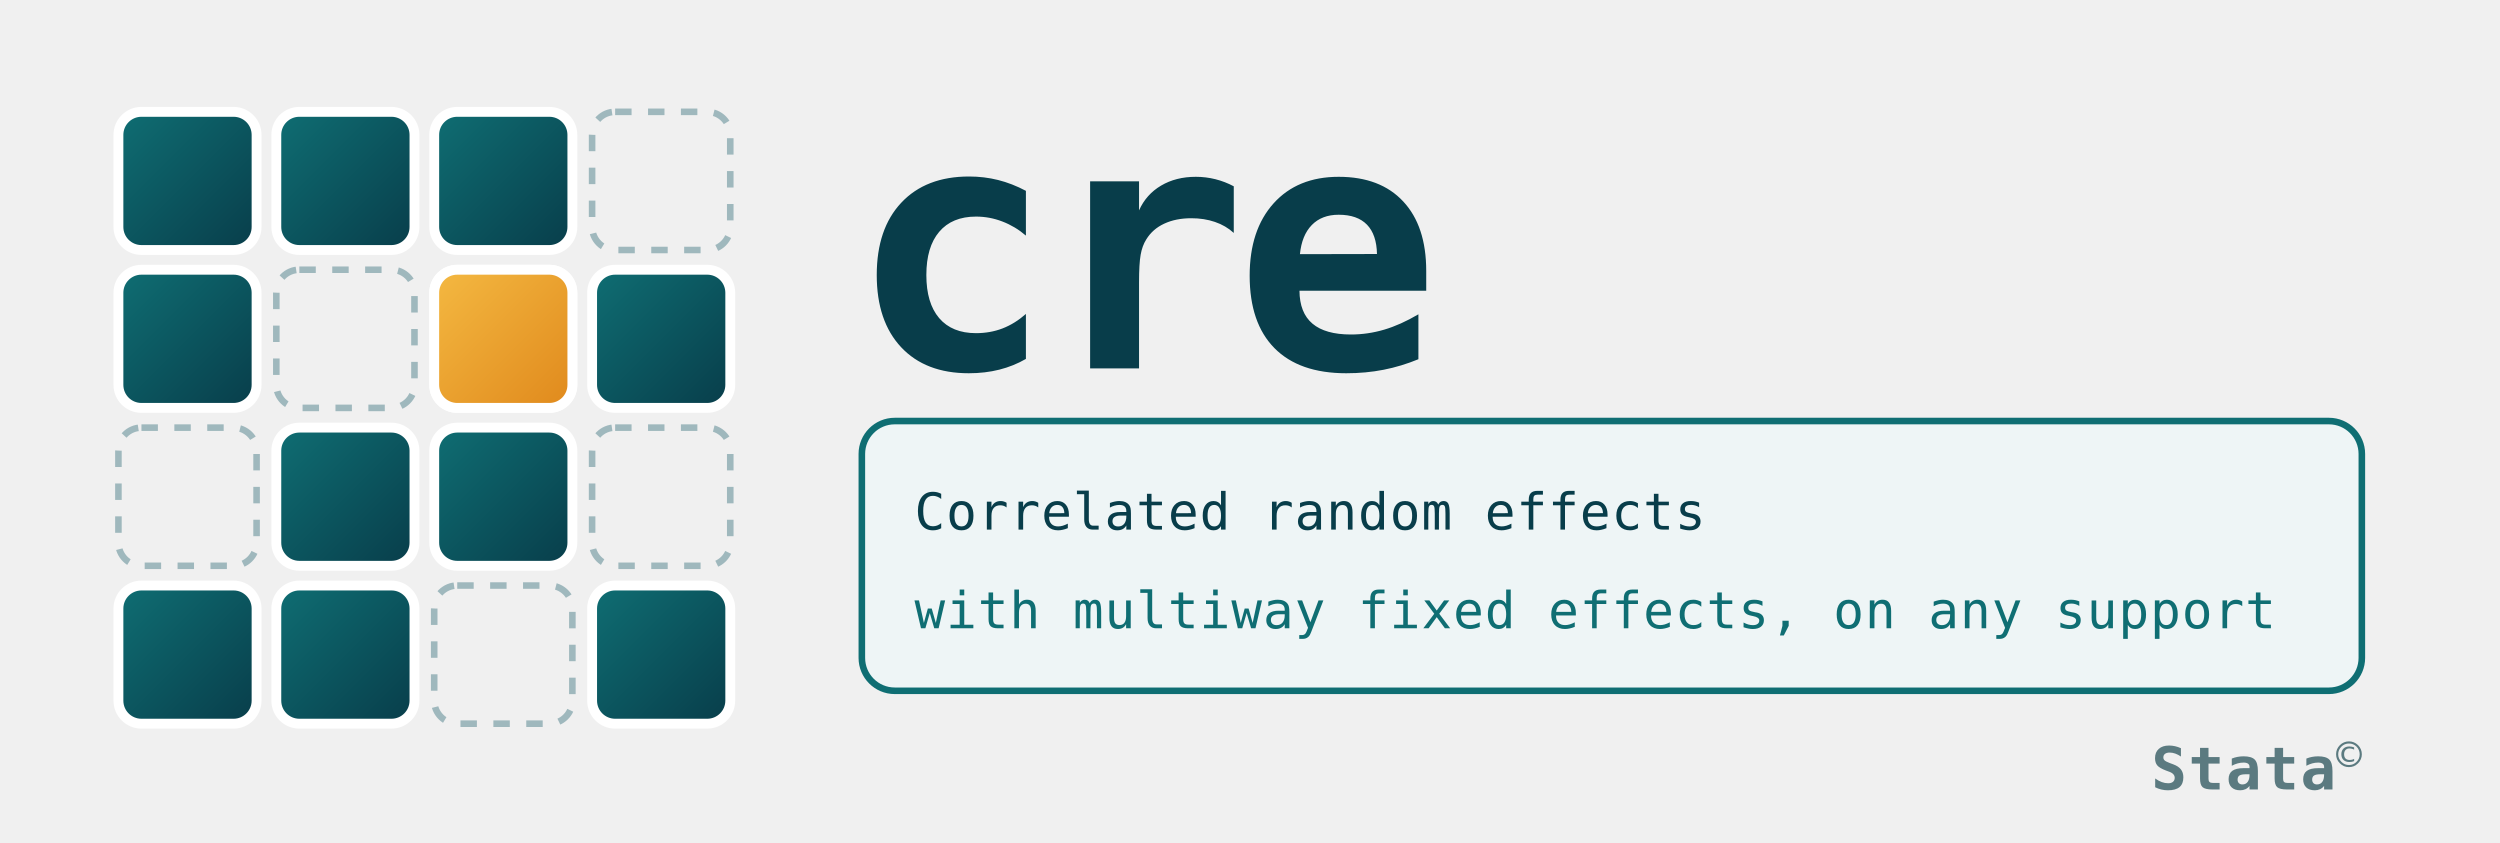
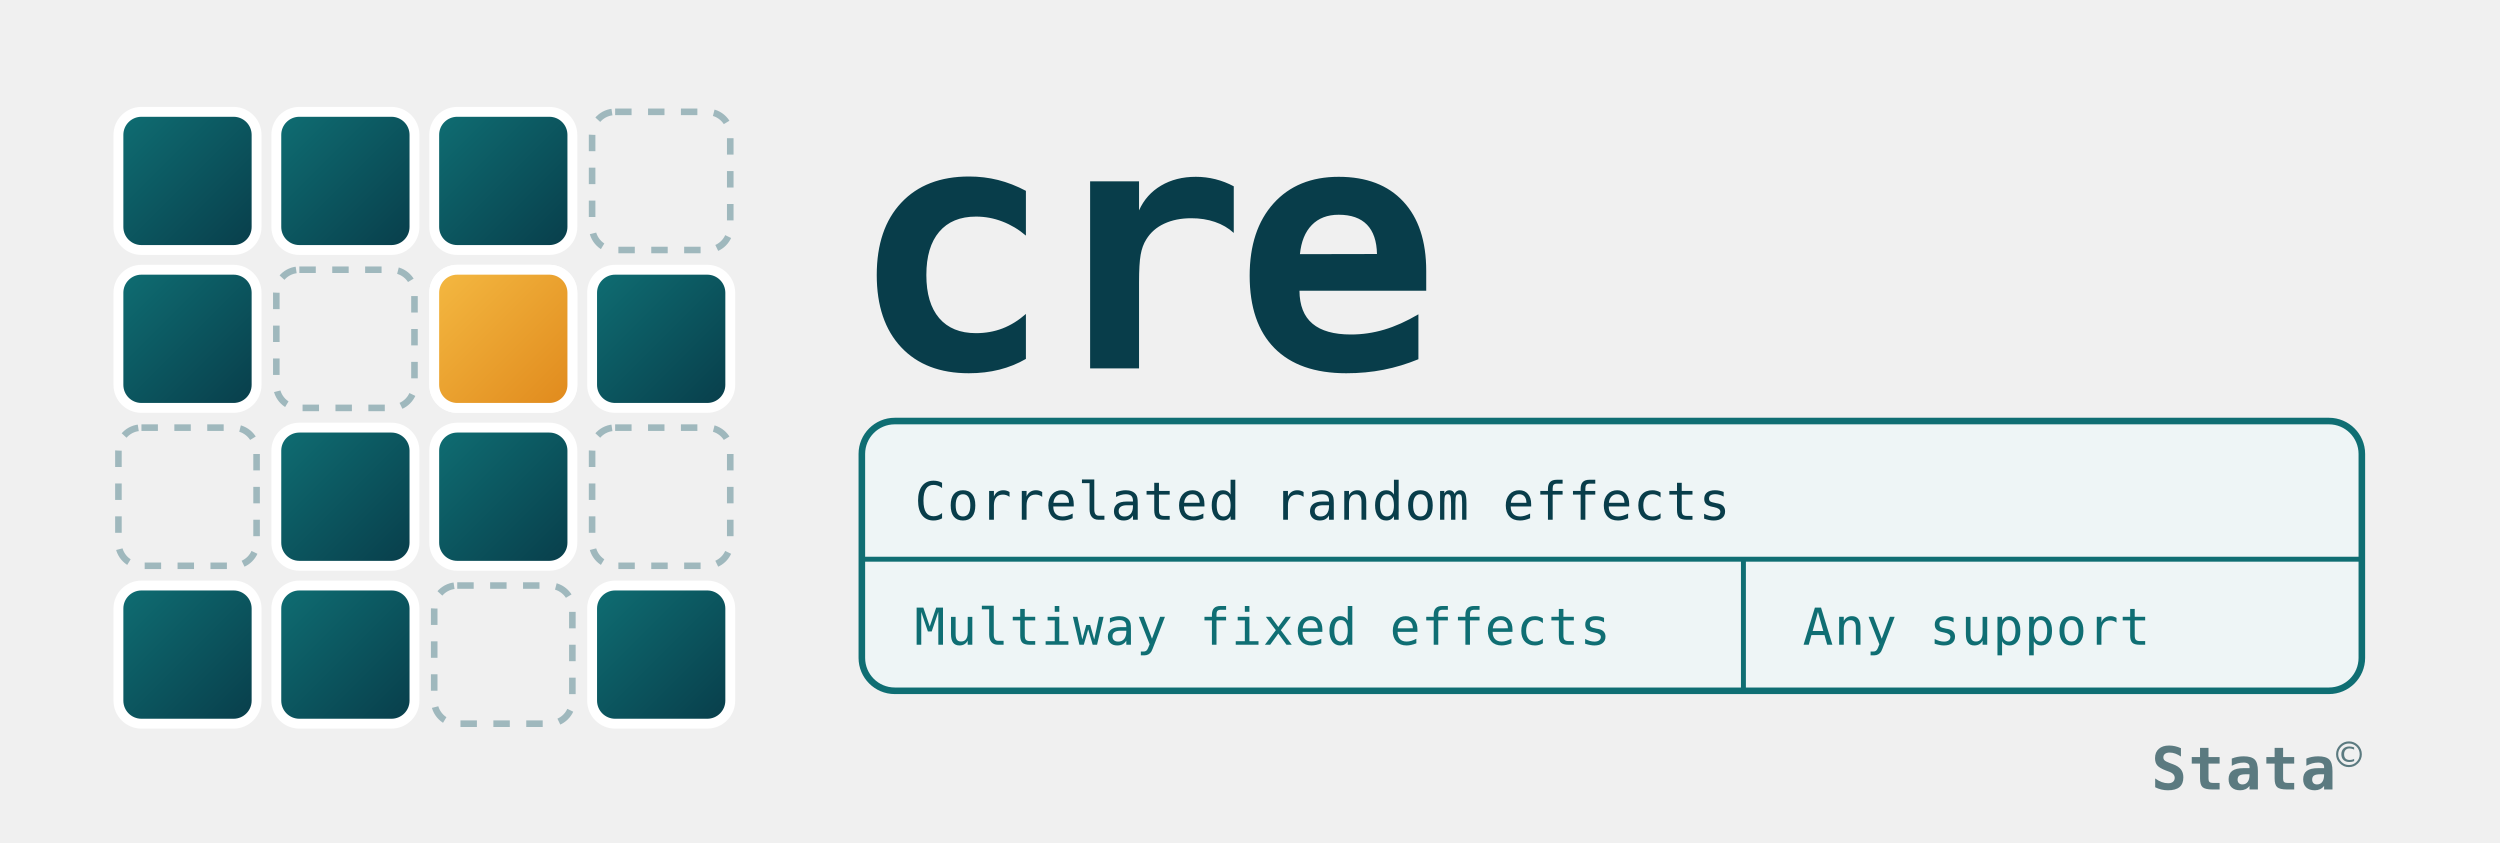
- <svg xmlns="http://www.w3.org/2000/svg" width="760" height="256" viewBox="0 0 760 256" role="img" aria-label="cre: Correlated random effects with multiway fixed effects, on any support. Stata">
+ <svg xmlns="http://www.w3.org/2000/svg" width="760" height="256" viewBox="0 0 760 256" role="img" aria-label="cre: Correlated random effects. Multiway fixed effects. Any support. Stata">
  <defs>
    <linearGradient id="teal" x1="0" y1="0" x2="1" y2="1">
      <stop offset="0" stop-color="#0f6e73" />
      <stop offset="1" stop-color="#083d4a" />
    </linearGradient>
    <linearGradient id="amber" x1="0" y1="0" x2="1" y2="1">
      <stop offset="0" stop-color="#f4b942" />
      <stop offset="1" stop-color="#e0891c" />
    </linearGradient>
    <style>
      .mono { font-family: 'JetBrains Mono', 'Fira Code', 'Cascadia Code', 'Roboto Mono', Consolas, 'DejaVu Sans Mono', monospace; }
    </style>
  </defs>
  <g transform="translate(36,34)">
    <g fill="url(#teal)" stroke="#ffffff" stroke-width="3">
      <rect x="0" y="0" width="42" height="42" rx="7" />
      <rect x="48" y="0" width="42" height="42" rx="7" />
      <rect x="96" y="0" width="42" height="42" rx="7" />
      <rect x="0" y="48" width="42" height="42" rx="7" />
      <rect x="96" y="48" width="42" height="42" rx="7" />
      <rect x="144" y="48" width="42" height="42" rx="7" />
      <rect x="48" y="96" width="42" height="42" rx="7" />
      <rect x="96" y="96" width="42" height="42" rx="7" />
      <rect x="0" y="144" width="42" height="42" rx="7" />
      <rect x="48" y="144" width="42" height="42" rx="7" />
      <rect x="144" y="144" width="42" height="42" rx="7" />
    </g>
    <g fill="none" stroke="#9fb8bd" stroke-width="2" stroke-dasharray="5 5">
      <rect x="144" y="0" width="42" height="42" rx="7" />
      <rect x="48" y="48" width="42" height="42" rx="7" />
      <rect x="0" y="96" width="42" height="42" rx="7" />
      <rect x="144" y="96" width="42" height="42" rx="7" />
      <rect x="96" y="144" width="42" height="42" rx="7" />
    </g>
    <rect x="96" y="48" width="42" height="42" rx="7" fill="url(#amber)" stroke="#ffffff" stroke-width="3" />
  </g>
  <text class="mono" x="258" y="112" font-size="104" font-weight="700" fill="#083d4a" letter-spacing="-4">cre</text>
  <rect x="262" y="128" width="456" height="82" rx="10" fill="#eef5f6" stroke="#0f6e73" stroke-width="2" />
-   <text class="mono" x="278" y="161" font-size="15.5" fill="#083d4a" letter-spacing="0.3">Correlated random effects</text>
-   <text class="mono" x="278" y="191" font-size="15.5" fill="#0f6e73" letter-spacing="0.3">with multiway fixed effects, on any support</text>
+   <text class="mono" x="278" y="158" font-size="16" fill="#083d4a" letter-spacing="0.3">Correlated random effects</text>
+   <line x1="262" y1="170" x2="718" y2="170" stroke="#0f6e73" stroke-width="1.5" />
+   <line x1="530" y1="170" x2="530" y2="210" stroke="#0f6e73" stroke-width="1.5" />
+   <text class="mono" x="278" y="196" font-size="15.5" fill="#0f6e73" letter-spacing="0.3">Multiway fixed effects</text>
+   <text class="mono" x="548" y="196" font-size="15.5" fill="#0f6e73" letter-spacing="0.3">Any support</text>
  <text class="mono" x="718" y="240" font-size="18" font-weight="700" fill="#5b7a80" text-anchor="end" letter-spacing="0.5">Stata<tspan font-size="13" font-weight="400" dy="-6">©</tspan>
  </text>
</svg>
